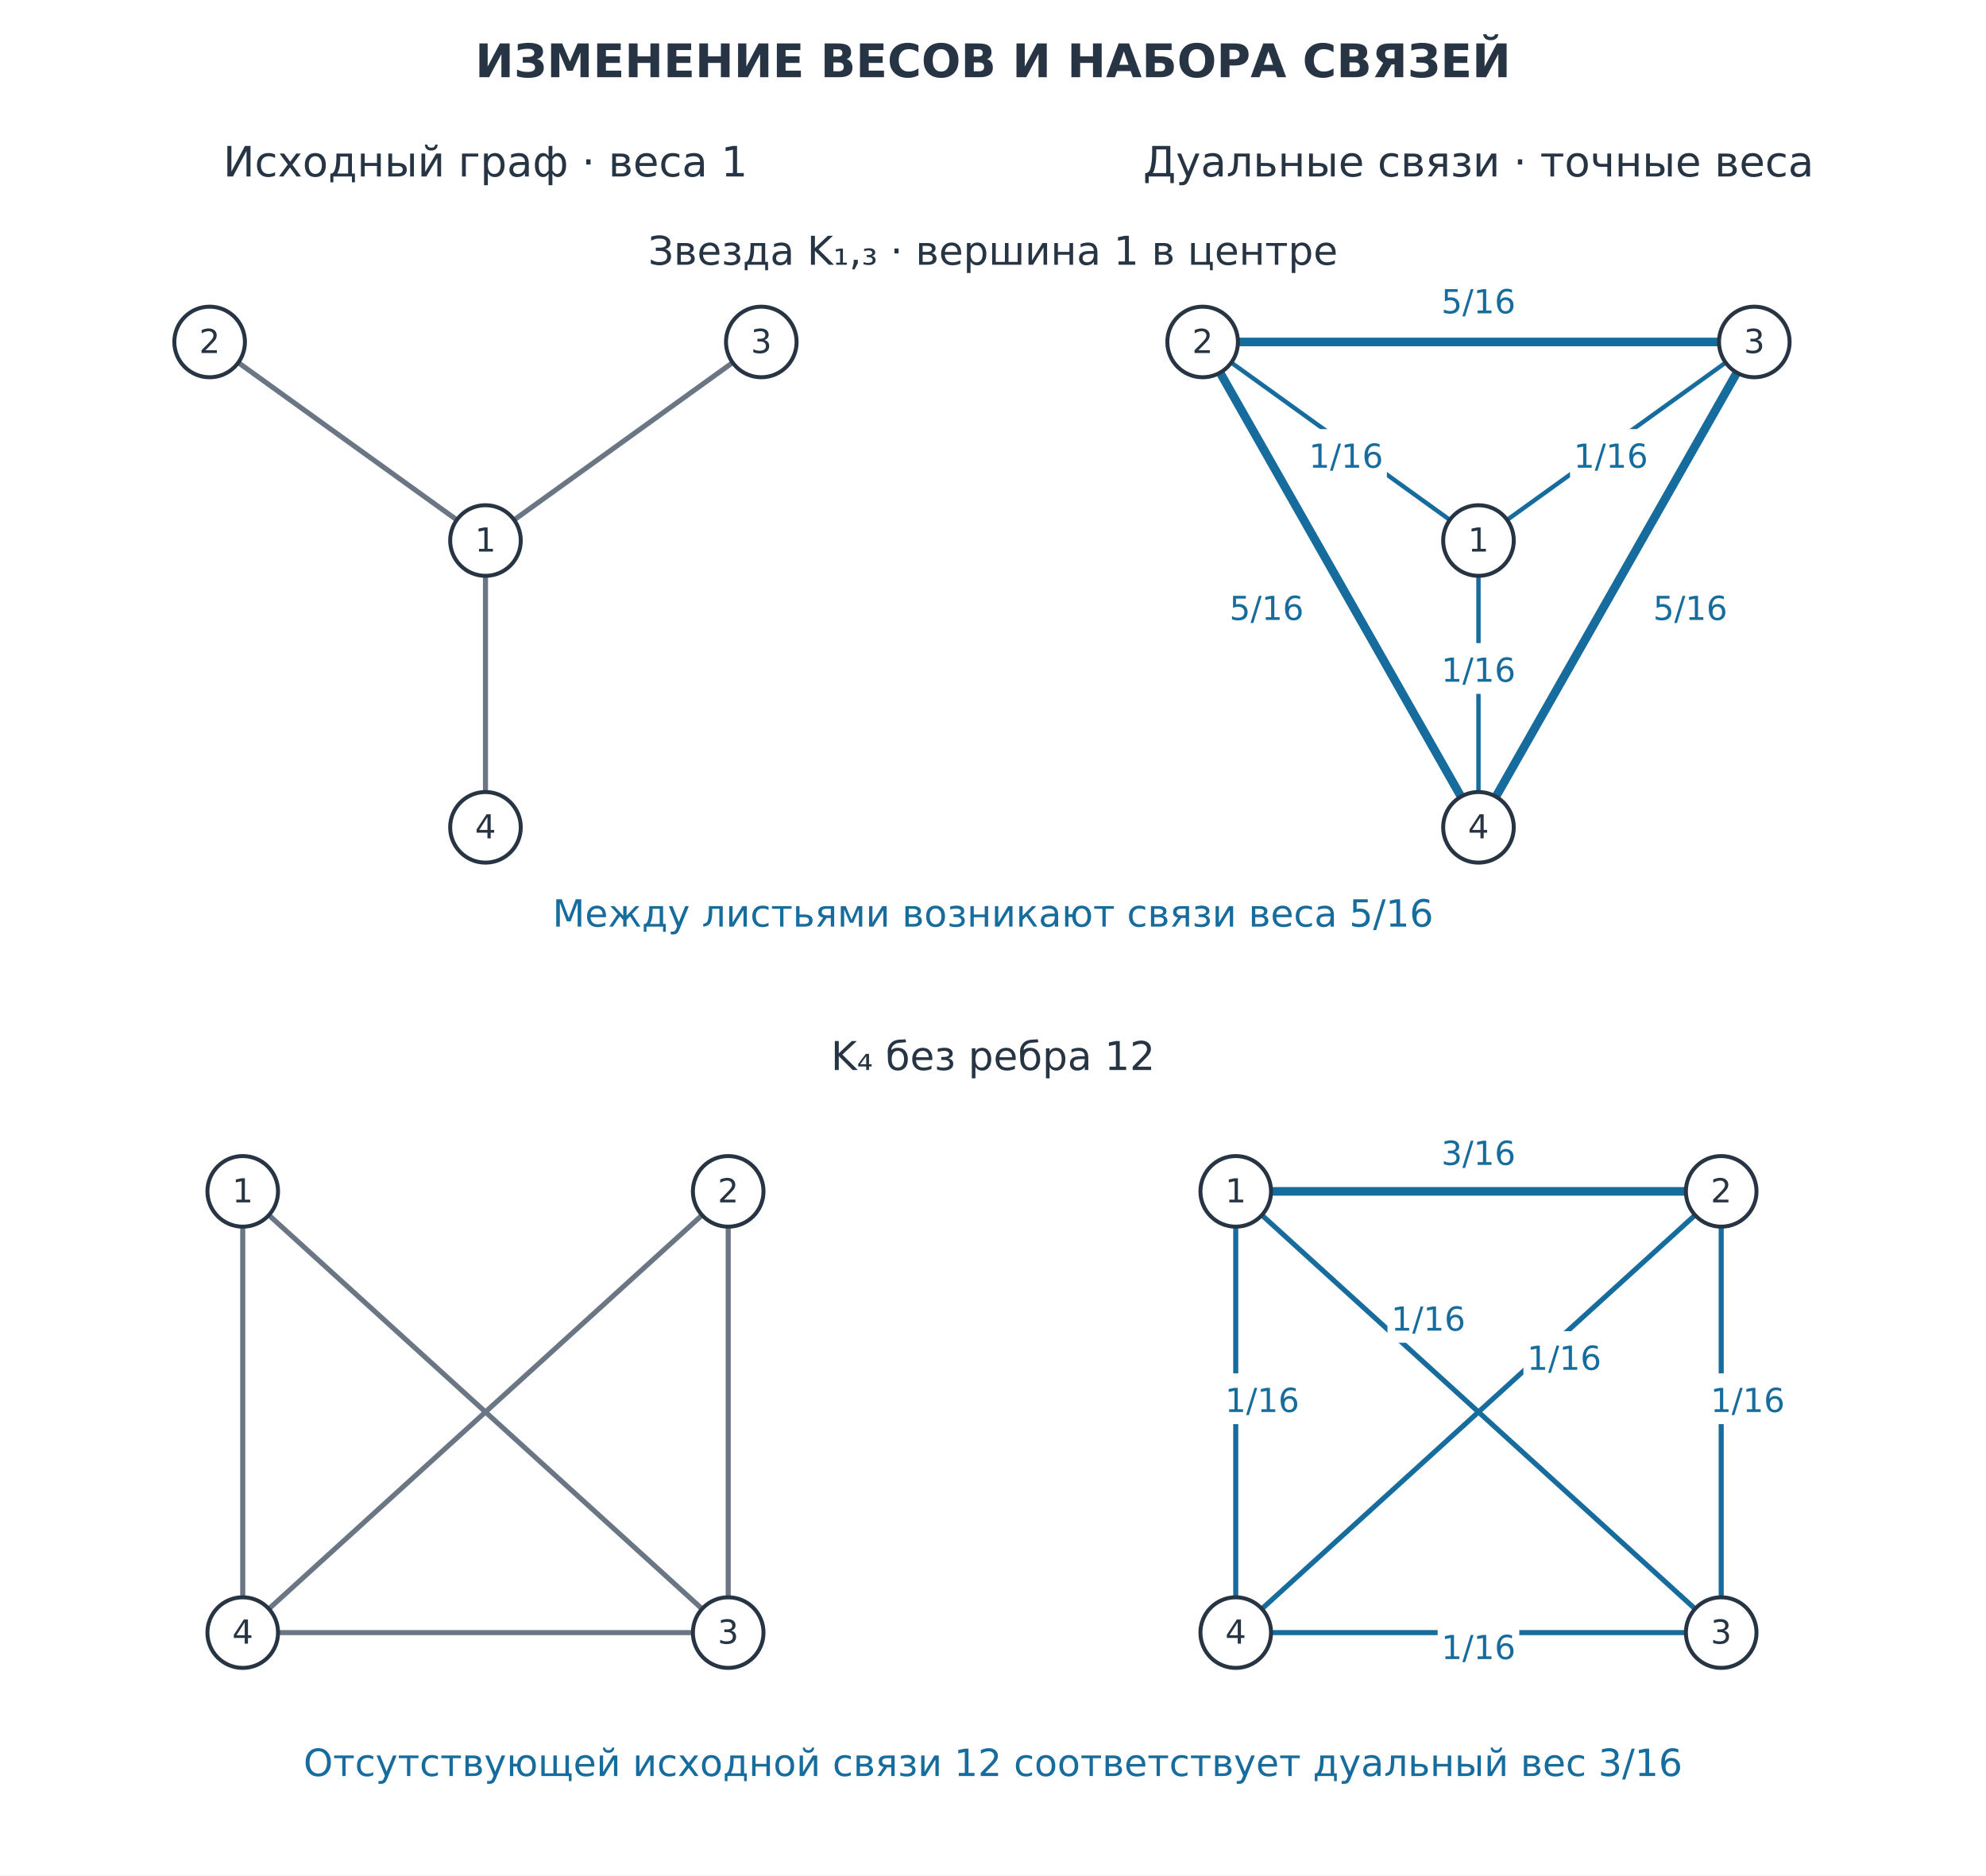
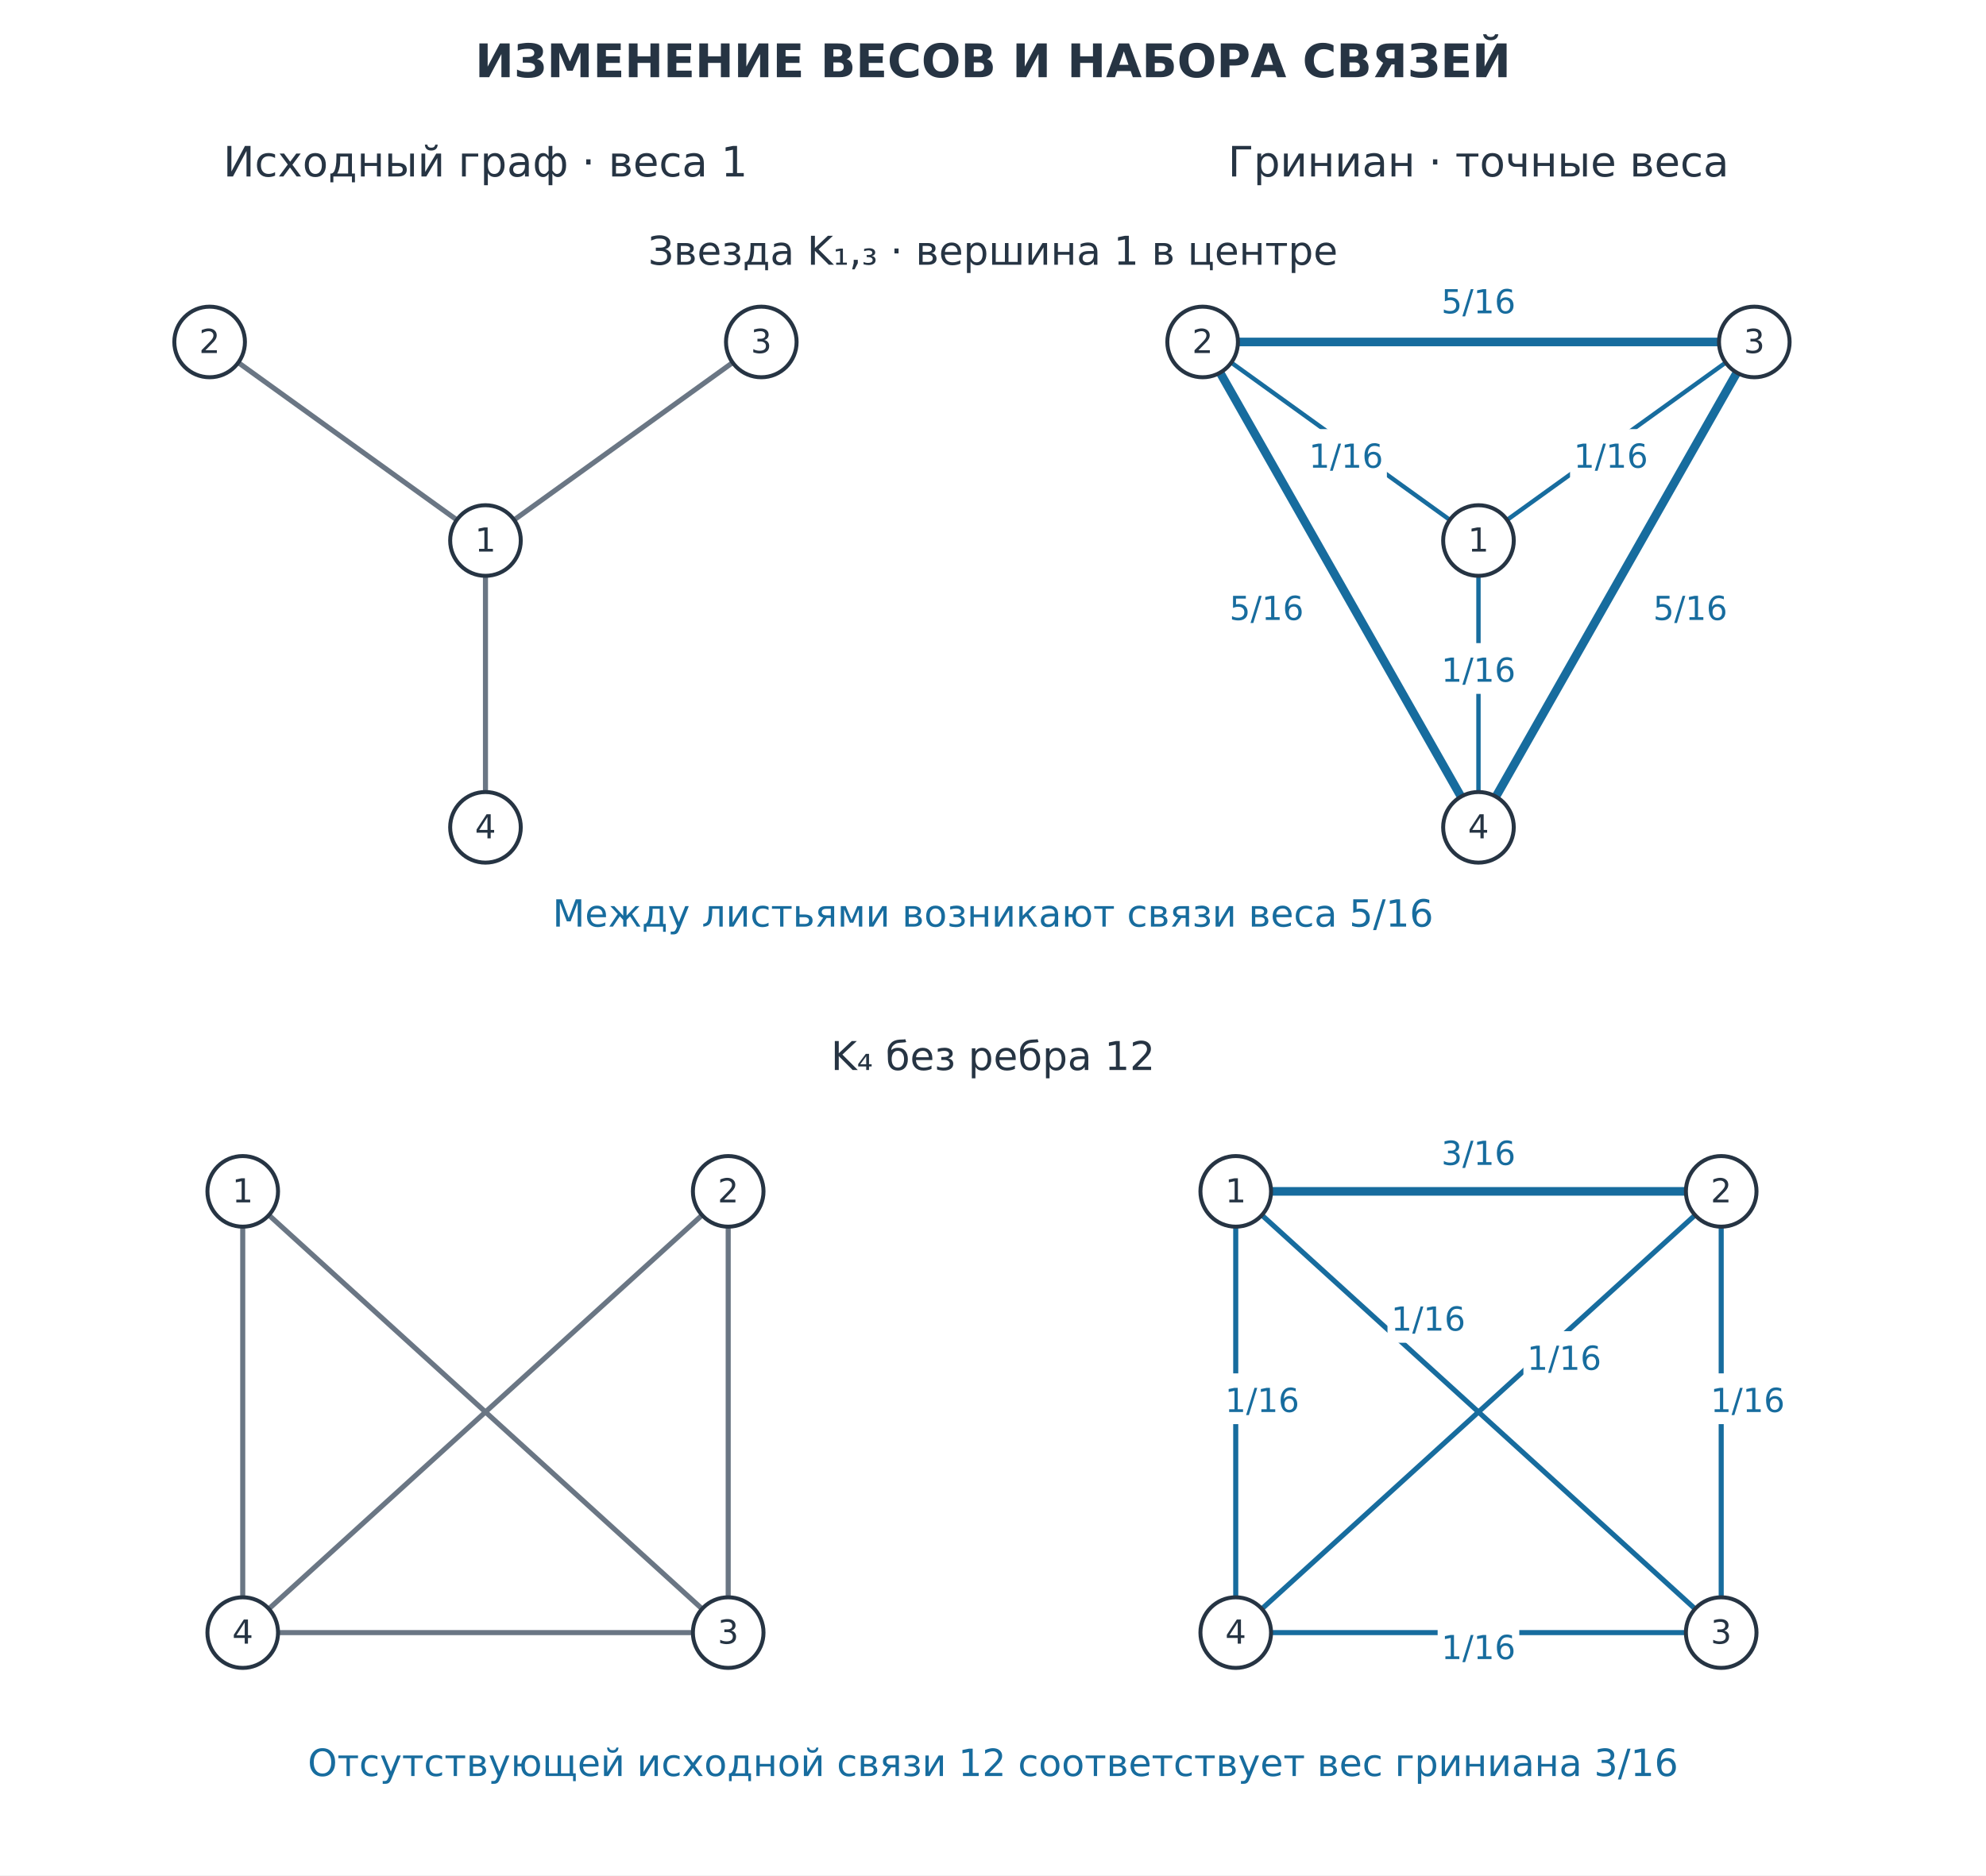
<svg xmlns="http://www.w3.org/2000/svg" width="900" height="850" viewBox="0 0 900 850" role="img" aria-labelledby="title desc">
  <rect width="900" height="850" fill="#ffffff" />
  <g font-family="DejaVu Sans, Arial, sans-serif" fill="#263443">
    <text x="450.00" y="35.00" font-size="21" text-anchor="middle" fill="#263443" font-weight="bold">ИЗМЕНЕНИЕ ВЕСОВ И НАБОРА СВЯЗЕЙ</text>
    <text x="220.00" y="80.00" font-size="19" text-anchor="middle" fill="#263443" font-weight="normal">Исходный граф · веса 1</text>
-     <text x="670.00" y="80.00" font-size="19" text-anchor="middle" fill="#263443" font-weight="normal">Дуальные связи · точные веса</text>
+     <text x="670.00" y="80.00" font-size="19" text-anchor="middle" fill="#263443" font-weight="normal">Гриниан · точные веса</text>
    <text x="450.00" y="120.00" font-size="18" text-anchor="middle" fill="#263443" font-weight="normal">Звезда K₁,₃ · вершина 1 в центре</text>
    <line x1="220.00" y1="245.00" x2="95.00" y2="155.00" stroke="#6a7684" stroke-width="2.30" />
    <line x1="220.00" y1="245.00" x2="345.00" y2="155.00" stroke="#6a7684" stroke-width="2.30" />
    <line x1="220.00" y1="245.00" x2="220.00" y2="375.00" stroke="#6a7684" stroke-width="2.30" />
    <circle cx="220.00" cy="245.00" r="16" fill="#fff" stroke="#263443" stroke-width="1.8" />
    <text x="220.00" y="250.00" font-size="15" text-anchor="middle" fill="#263443" font-weight="normal">1</text>
    <circle cx="95.00" cy="155.00" r="16" fill="#fff" stroke="#263443" stroke-width="1.8" />
    <text x="95.00" y="160.00" font-size="15" text-anchor="middle" fill="#263443" font-weight="normal">2</text>
    <circle cx="345.00" cy="155.00" r="16" fill="#fff" stroke="#263443" stroke-width="1.8" />
    <text x="345.00" y="160.00" font-size="15" text-anchor="middle" fill="#263443" font-weight="normal">3</text>
    <circle cx="220.00" cy="375.00" r="16" fill="#fff" stroke="#263443" stroke-width="1.8" />
    <text x="220.00" y="380.00" font-size="15" text-anchor="middle" fill="#263443" font-weight="normal">4</text>
    <line x1="670.00" y1="245.00" x2="545.00" y2="155.00" stroke="#176c9e" stroke-width="1.98" />
    <line x1="670.00" y1="245.00" x2="795.00" y2="155.00" stroke="#176c9e" stroke-width="1.98" />
    <line x1="670.00" y1="245.00" x2="670.00" y2="375.00" stroke="#176c9e" stroke-width="1.98" />
    <line x1="545.00" y1="155.00" x2="795.00" y2="155.00" stroke="#176c9e" stroke-width="3.90" />
    <line x1="545.00" y1="155.00" x2="670.00" y2="375.00" stroke="#176c9e" stroke-width="3.90" />
    <line x1="795.00" y1="155.00" x2="670.00" y2="375.00" stroke="#176c9e" stroke-width="3.90" />
    <rect x="592.0" y="195" width="36" height="22" fill="#fff" stroke="#fff" />
    <text x="610.00" y="212.00" font-size="15" text-anchor="middle" fill="#176c9e" font-weight="normal">1/16</text>
    <rect x="712.0" y="195" width="36" height="22" fill="#fff" stroke="#fff" />
    <text x="730.00" y="212.00" font-size="15" text-anchor="middle" fill="#176c9e" font-weight="normal">1/16</text>
    <rect x="652.0" y="292" width="36" height="22" fill="#fff" stroke="#fff" />
    <text x="670.00" y="309.00" font-size="15" text-anchor="middle" fill="#176c9e" font-weight="normal">1/16</text>
    <rect x="652.0" y="125" width="36" height="22" fill="#fff" stroke="#fff" />
    <text x="670.00" y="142.00" font-size="15" text-anchor="middle" fill="#176c9e" font-weight="normal">5/16</text>
    <rect x="556.0" y="264" width="36" height="22" fill="#fff" stroke="#fff" />
    <text x="574.00" y="281.00" font-size="15" text-anchor="middle" fill="#176c9e" font-weight="normal">5/16</text>
    <rect x="748.0" y="264" width="36" height="22" fill="#fff" stroke="#fff" />
    <text x="766.00" y="281.00" font-size="15" text-anchor="middle" fill="#176c9e" font-weight="normal">5/16</text>
    <circle cx="670.00" cy="245.00" r="16" fill="#fff" stroke="#263443" stroke-width="1.8" />
    <text x="670.00" y="250.00" font-size="15" text-anchor="middle" fill="#263443" font-weight="normal">1</text>
    <circle cx="545.00" cy="155.00" r="16" fill="#fff" stroke="#263443" stroke-width="1.8" />
    <text x="545.00" y="160.00" font-size="15" text-anchor="middle" fill="#263443" font-weight="normal">2</text>
    <circle cx="795.00" cy="155.00" r="16" fill="#fff" stroke="#263443" stroke-width="1.8" />
    <text x="795.00" y="160.00" font-size="15" text-anchor="middle" fill="#263443" font-weight="normal">3</text>
    <circle cx="670.00" cy="375.00" r="16" fill="#fff" stroke="#263443" stroke-width="1.8" />
    <text x="670.00" y="380.00" font-size="15" text-anchor="middle" fill="#263443" font-weight="normal">4</text>
    <text x="450.00" y="420.00" font-size="17" text-anchor="middle" fill="#176c9e" font-weight="normal">Между листьями возникают связи веса 5/16</text>
    <text x="450.00" y="485.00" font-size="18" text-anchor="middle" fill="#263443" font-weight="normal">K₄ без ребра 12</text>
    <line x1="110.00" y1="540.00" x2="330.00" y2="740.00" stroke="#6a7684" stroke-width="2.30" />
    <line x1="110.00" y1="540.00" x2="110.00" y2="740.00" stroke="#6a7684" stroke-width="2.30" />
    <line x1="330.00" y1="540.00" x2="330.00" y2="740.00" stroke="#6a7684" stroke-width="2.30" />
    <line x1="330.00" y1="540.00" x2="110.00" y2="740.00" stroke="#6a7684" stroke-width="2.30" />
    <line x1="330.00" y1="740.00" x2="110.00" y2="740.00" stroke="#6a7684" stroke-width="2.30" />
    <circle cx="110.00" cy="540.00" r="16" fill="#fff" stroke="#263443" stroke-width="1.8" />
    <text x="110.00" y="545.00" font-size="15" text-anchor="middle" fill="#263443" font-weight="normal">1</text>
    <circle cx="330.00" cy="540.00" r="16" fill="#fff" stroke="#263443" stroke-width="1.8" />
    <text x="330.00" y="545.00" font-size="15" text-anchor="middle" fill="#263443" font-weight="normal">2</text>
    <circle cx="330.00" cy="740.00" r="16" fill="#fff" stroke="#263443" stroke-width="1.8" />
    <text x="330.00" y="745.00" font-size="15" text-anchor="middle" fill="#263443" font-weight="normal">3</text>
    <circle cx="110.00" cy="740.00" r="16" fill="#fff" stroke="#263443" stroke-width="1.8" />
    <text x="110.00" y="745.00" font-size="15" text-anchor="middle" fill="#263443" font-weight="normal">4</text>
    <line x1="560.00" y1="540.00" x2="780.00" y2="540.00" stroke="#176c9e" stroke-width="3.90" />
    <line x1="560.00" y1="540.00" x2="780.00" y2="740.00" stroke="#176c9e" stroke-width="2.30" />
    <line x1="560.00" y1="540.00" x2="560.00" y2="740.00" stroke="#176c9e" stroke-width="2.30" />
    <line x1="780.00" y1="540.00" x2="780.00" y2="740.00" stroke="#176c9e" stroke-width="2.30" />
    <line x1="780.00" y1="540.00" x2="560.00" y2="740.00" stroke="#176c9e" stroke-width="2.30" />
    <line x1="780.00" y1="740.00" x2="560.00" y2="740.00" stroke="#176c9e" stroke-width="2.30" />
    <rect x="652.0" y="511.0" width="36" height="22" fill="#fff" stroke="#fff" />
    <text x="670.00" y="528.00" font-size="15" text-anchor="middle" fill="#176c9e" font-weight="normal">3/16</text>
    <rect x="629.272" y="586.121" width="36" height="22" fill="#fff" stroke="#fff" />
    <text x="647.27" y="603.12" font-size="15" text-anchor="middle" fill="#176c9e" font-weight="normal">1/16</text>
    <rect x="554.0" y="623.0" width="36" height="22" fill="#fff" stroke="#fff" />
    <text x="572.00" y="640.00" font-size="15" text-anchor="middle" fill="#176c9e" font-weight="normal">1/16</text>
    <rect x="774.0" y="623.0" width="36" height="22" fill="#fff" stroke="#fff" />
    <text x="792.00" y="640.00" font-size="15" text-anchor="middle" fill="#176c9e" font-weight="normal">1/16</text>
    <rect x="690.872" y="603.879" width="36" height="22" fill="#fff" stroke="#fff" />
    <text x="708.87" y="620.88" font-size="15" text-anchor="middle" fill="#176c9e" font-weight="normal">1/16</text>
    <rect x="652.0" y="735.0" width="36" height="22" fill="#fff" stroke="#fff" />
    <text x="670.00" y="752.00" font-size="15" text-anchor="middle" fill="#176c9e" font-weight="normal">1/16</text>
    <circle cx="560.00" cy="540.00" r="16" fill="#fff" stroke="#263443" stroke-width="1.8" />
    <text x="560.00" y="545.00" font-size="15" text-anchor="middle" fill="#263443" font-weight="normal">1</text>
    <circle cx="780.00" cy="540.00" r="16" fill="#fff" stroke="#263443" stroke-width="1.8" />
    <text x="780.00" y="545.00" font-size="15" text-anchor="middle" fill="#263443" font-weight="normal">2</text>
    <circle cx="780.00" cy="740.00" r="16" fill="#fff" stroke="#263443" stroke-width="1.8" />
    <text x="780.00" y="745.00" font-size="15" text-anchor="middle" fill="#263443" font-weight="normal">3</text>
    <circle cx="560.00" cy="740.00" r="16" fill="#fff" stroke="#263443" stroke-width="1.8" />
    <text x="560.00" y="745.00" font-size="15" text-anchor="middle" fill="#263443" font-weight="normal">4</text>
-     <text x="450.00" y="805.00" font-size="17" text-anchor="middle" fill="#176c9e" font-weight="normal">Отсутствующей исходной связи 12 соответствует дуальный вес 3/16</text>
+     <text x="450.00" y="805.00" font-size="17" text-anchor="middle" fill="#176c9e" font-weight="normal">Отсутствующей исходной связи 12 соответствует вес гриниана 3/16</text>
  </g>
</svg>
